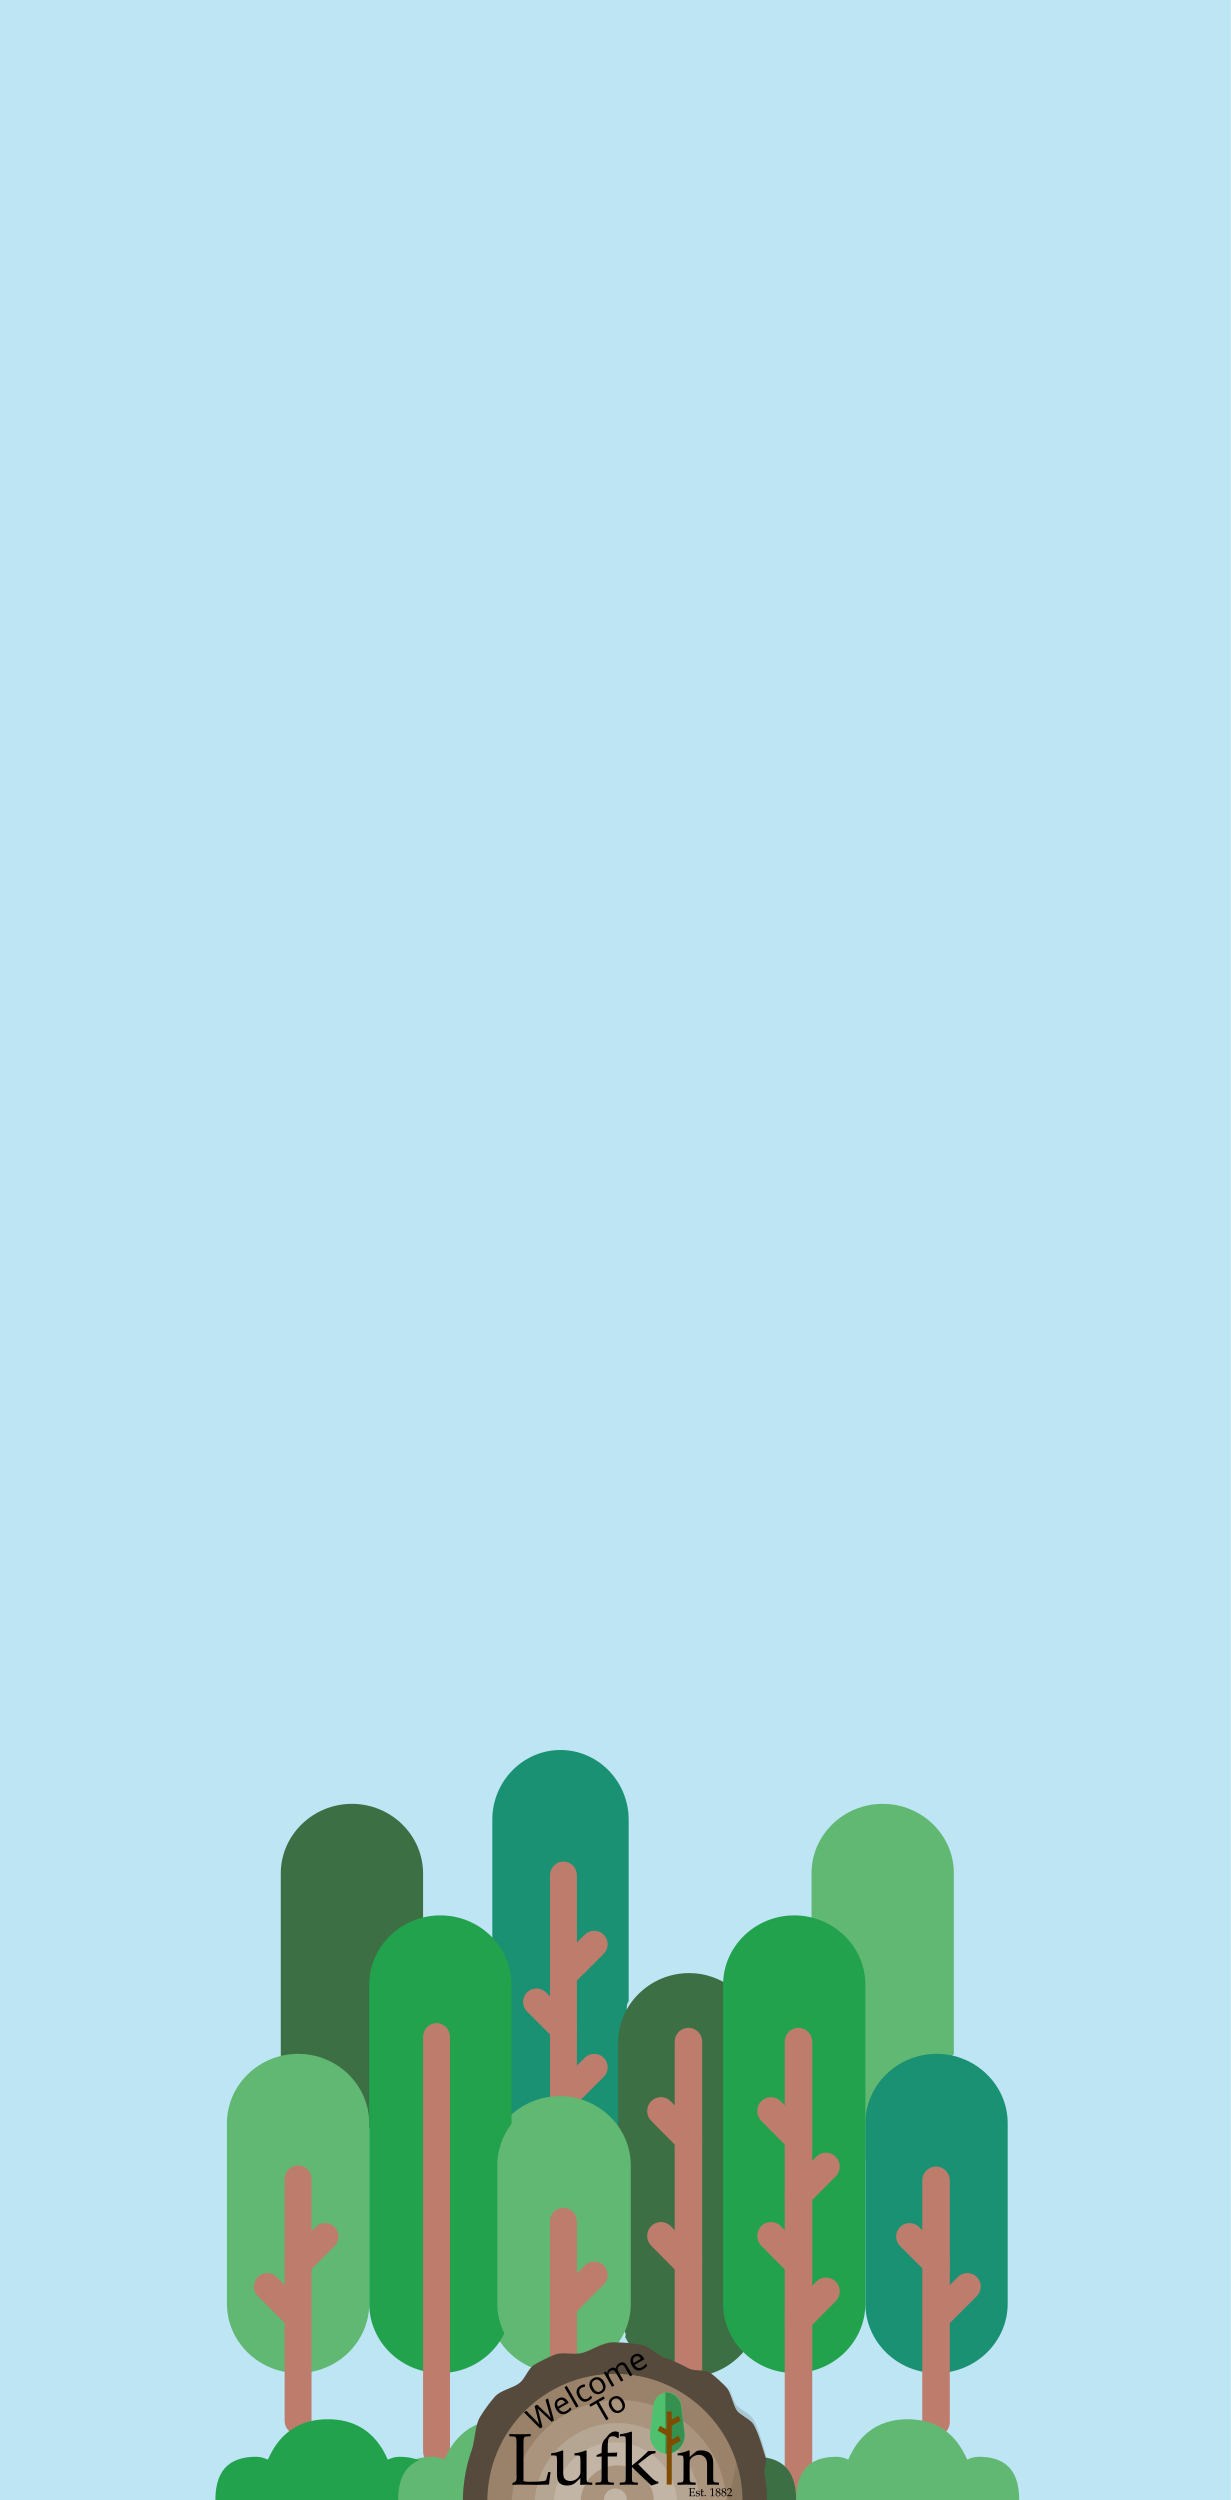
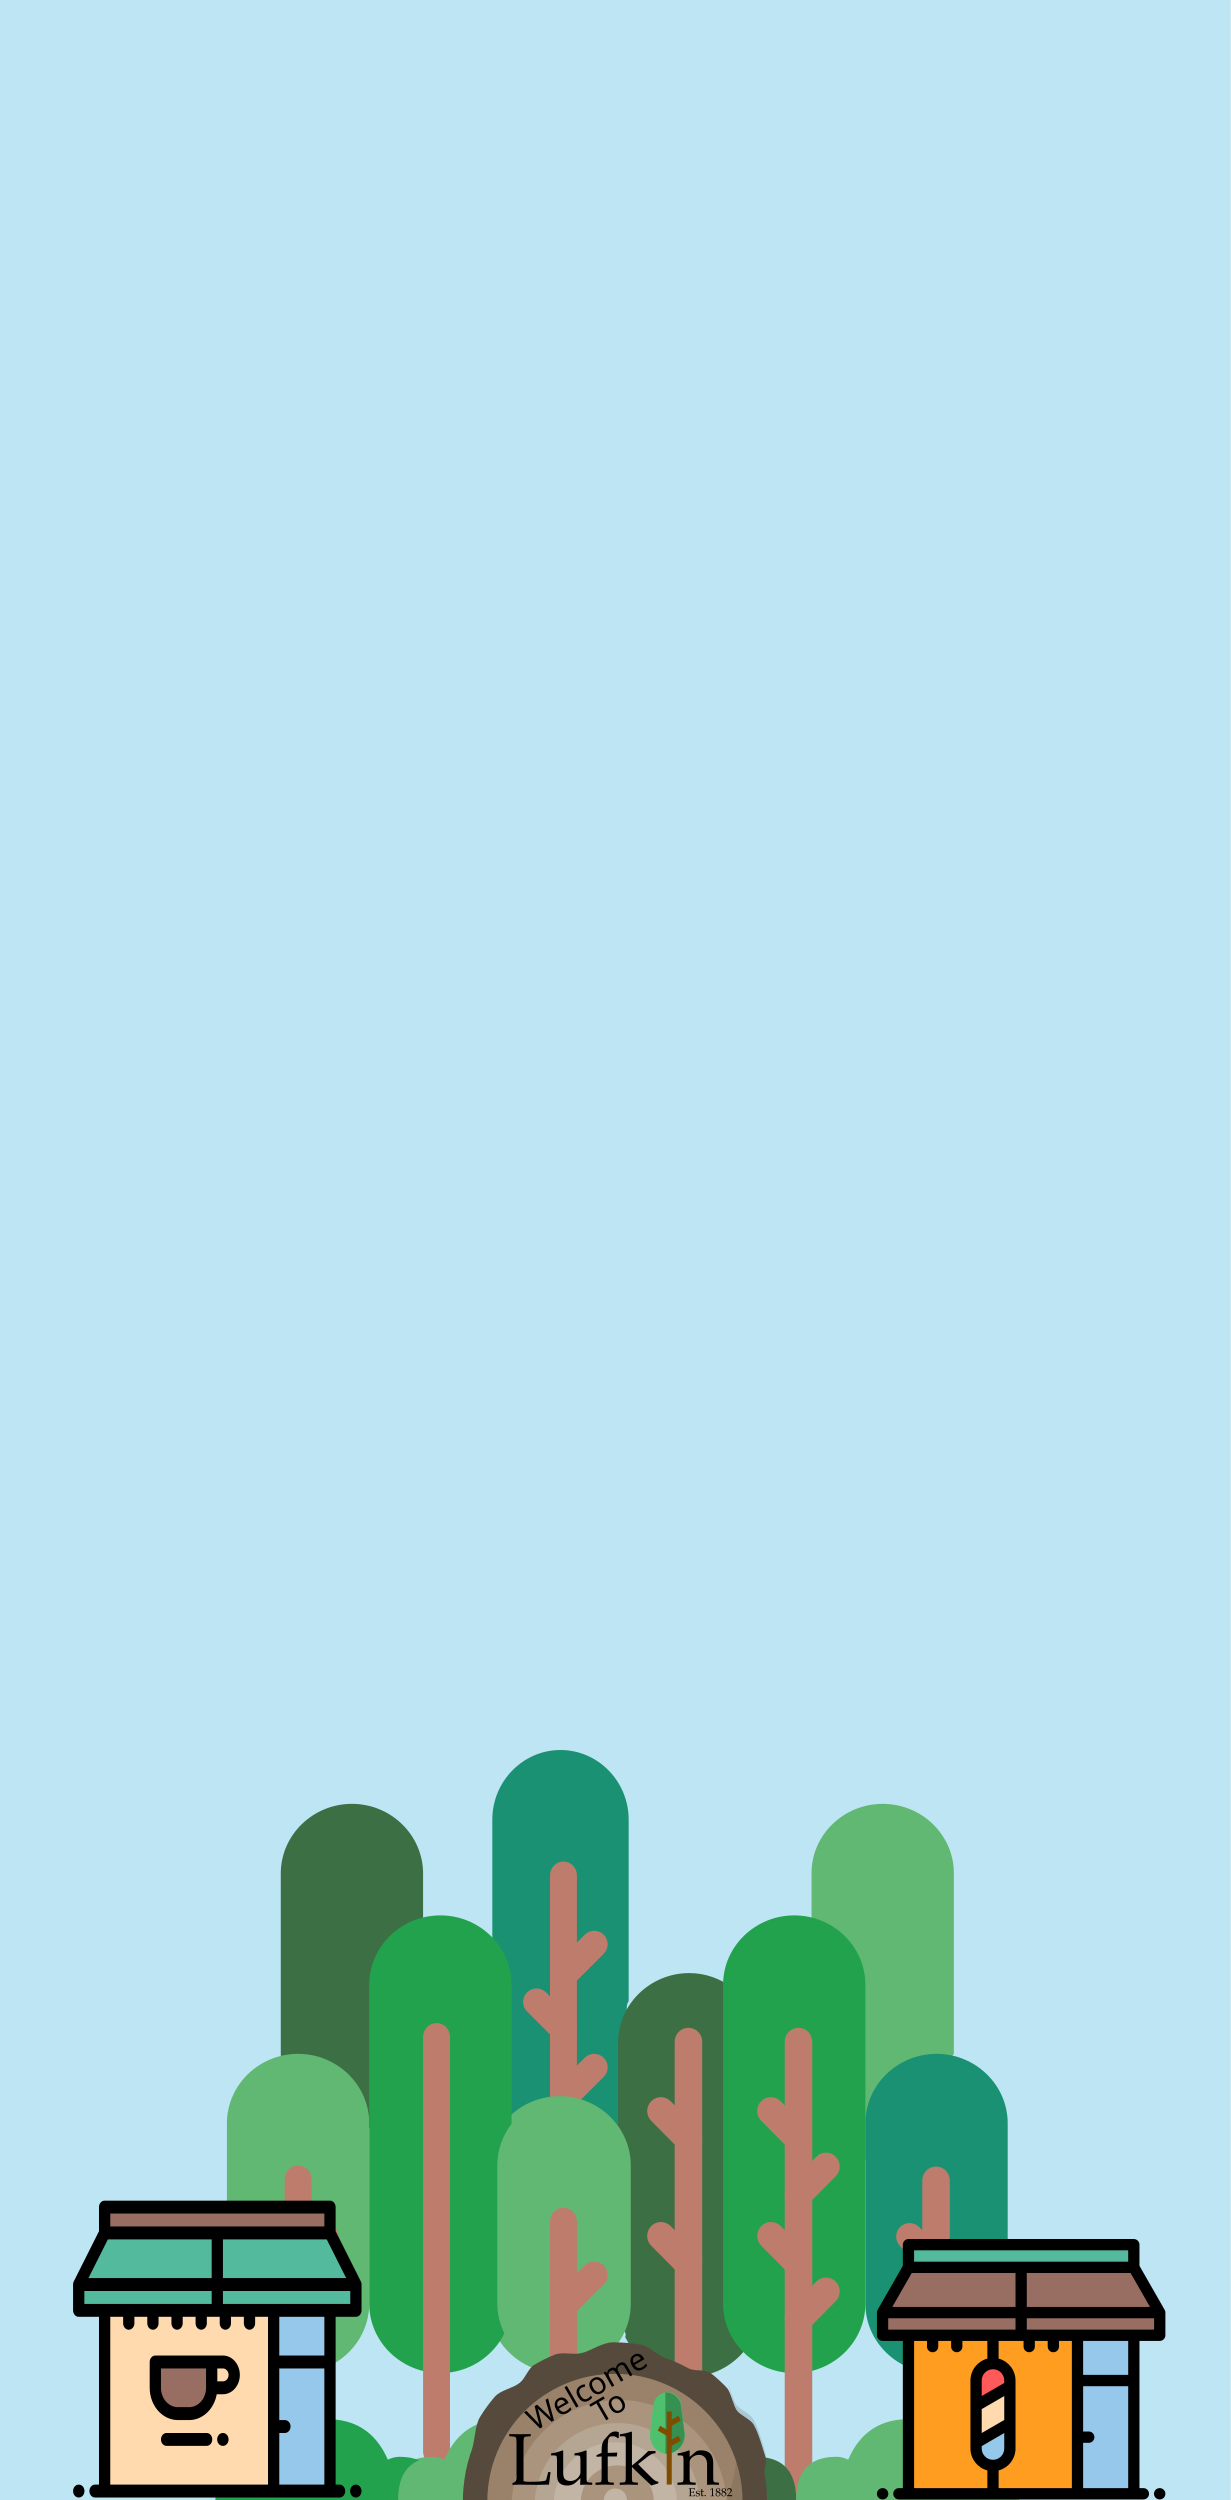
<svg xmlns="http://www.w3.org/2000/svg" width="320px" height="650px" viewBox="0 0 320 650" version="1.1">
  <g id="Welcome" stroke="none" stroke-width="1" fill="none" fill-rule="evenodd">
    <g id="Mobile-Portrait">
      <g id="bg-lufkin-landscape-mobile">
        <rect id="Rectangle" fill="#BEE5F4" x="0" y="0" width="320" height="650" />
        <g id="landscape" transform="translate(56, 455)">
          <g id="forest">
            <path d="M111,79.655 C111,75.629 105.256,68.318 107.454,65.303 L107.454,18.103 C107.454,8.147 99.477,0 89.728,0 C79.978,0 72,8.147 72,18.103 L72,50.819 C74.198,53.836 72,64.636 72,68.66 L72,105 C75.237,100.557 87.466,97.617 93.272,97.617 C99.083,97.617 104.218,100.551 107.454,105 L111,79.655 Z" id="Path" fill="#1A9172" />
            <path d="M90.501,94 C88.568,94 87,92.383 87,90.39 L87,32.611 C87,30.617 88.568,29 90.501,29 C92.432,29 94,30.617 94,32.611 L94,90.39 C94,92.383 92.432,94 90.501,94 Z" id="Path" fill="#BE7C6D" />
            <path d="M91.501,93 C90.605,93 89.71,92.658 89.027,91.975 C87.658,90.607 87.658,88.394 89.027,87.027 L96.026,80.027 C97.393,78.658 99.604,78.658 100.973,80.027 C102.342,81.396 102.342,83.607 100.973,84.976 L93.974,91.975 C93.293,92.658 92.396,93 91.501,93 Z" id="Path" fill="#BE7C6D" />
            <path d="M91.501,61 C90.605,61 89.71,60.656 89.027,59.975 C87.658,58.606 87.658,56.394 89.027,55.025 L96.026,48.026 C97.393,46.658 99.604,46.658 100.973,48.026 C102.342,49.395 102.342,51.606 100.973,52.975 L93.974,59.975 C93.293,60.656 92.396,61 91.501,61 Z" id="Path" fill="#BE7C6D" />
            <path d="M90.5,76 C89.604,76 88.709,75.658 88.026,74.975 L81.027,67.975 C79.658,66.607 79.658,64.394 81.027,63.027 C82.396,61.658 84.607,61.658 85.976,63.027 L92.973,70.027 C94.342,71.394 94.342,73.606 92.973,74.975 C92.292,75.658 91.395,76 90.5,76 Z" id="Path" fill="#BE7C6D" />
            <path d="M35.501,14 C25.325,14 17,22.147 17,32.105 L17,79.173 C17,79.297 17.038,79.412 17.038,79.538 C18.225,79.303 19.446,115.381 20.7,115.381 C30.75,115.381 38.96,98.351 39.163,108.139 C39.175,108.136 39.19,96.911 39.199,96.908 L54,119 L54,32.105 C54,22.147 45.675,14 35.501,14 Z" id="Path" fill="#3D6F44" />
            <path d="M173.499,14 C163.325,14 155,22.1 155,32.001 L155,43.168 L158.7,121.997 C158.712,122 158.726,121.997 158.738,122 C158.941,112.27 178.25,96.8 188.3,96.8 C189.554,96.8 190.775,78.93 191.962,79.164 C191.962,79.038 192,78.923 192,78.801 L192,32.001 C192,22.1 183.675,14 173.499,14 Z" id="Path" fill="#61B872" />
            <path d="M134.3,144.895 L134.3,61.728 C131.196,59.423 127.373,58 123.199,58 C113.026,58 104.7,66.145 104.7,76.103 L104.7,97.958 C106.994,100.973 101,104.663 101,108.69 L101,144.895 C101,147.67 107.701,150.272 106.55,152.626 C109.532,158.727 115.86,163 123.199,163 C129.26,163 134.622,160.071 138,155.628 C135.706,152.612 134.3,148.922 134.3,144.895 L134.3,144.895 Z" id="Path" fill="#3D6F44" />
            <path d="M21.5,162 C11.326,162 3,153.88 3,143.955 L3,97.043 C3,87.12 11.326,79 21.5,79 C31.676,79 40,87.12 40,97.043 L40,143.955 C40,153.88 31.676,162 21.5,162 Z" id="Path" fill="#61B872" />
            <path d="M21.5,137 C20.605,137 19.708,136.656 19.026,135.975 C17.658,134.606 17.658,132.394 19.026,131.025 L26.025,124.026 C27.394,122.658 29.605,122.658 30.974,124.026 C32.342,125.395 32.342,127.606 30.974,128.975 L23.975,135.975 C23.292,136.656 22.397,137 21.5,137 Z" id="Path" fill="#BE7C6D" />
            <path d="M20.499,150 C19.604,150 18.707,149.658 18.024,148.975 L11.027,141.975 C9.658,140.607 9.658,138.396 11.027,137.027 C12.394,135.658 14.607,135.658 15.974,137.027 L22.973,144.027 C24.342,145.394 24.342,147.606 22.973,148.975 C22.29,149.658 21.395,150 20.499,150 Z" id="Path" fill="#BE7C6D" />
            <path d="M57.501,137 C56.605,137 55.71,136.656 55.027,135.975 C53.658,134.606 53.658,132.394 55.027,131.025 L62.026,124.026 C63.393,122.658 65.606,122.658 66.973,124.026 C68.342,125.395 68.342,127.606 66.973,128.975 L59.976,135.975 C59.293,136.656 58.396,137 57.501,137 Z" id="Path" fill="#BE7C6D" />
            <path d="M58.5,150 C57.603,150 56.708,149.658 56.025,148.975 L49.026,141.975 C47.658,140.607 47.658,138.396 49.026,137.027 C50.395,135.658 52.606,135.658 53.975,137.027 L60.974,144.027 C62.342,145.394 62.342,147.606 60.974,148.975 C60.292,149.658 59.395,150 58.5,150 Z" id="Path" fill="#BE7C6D" />
            <path d="M57.501,105 C56.605,105 55.71,104.658 55.027,103.975 C53.658,102.606 53.658,100.394 55.027,99.025 L62.026,92.027 C63.393,90.658 65.606,90.658 66.973,92.027 C68.342,93.394 68.342,95.607 66.973,96.975 L59.976,103.975 C59.293,104.658 58.396,105 57.501,105 Z" id="Path" fill="#BE7C6D" />
            <path d="M58.5,119 C57.603,119 56.708,118.658 56.025,117.975 L49.026,110.976 C47.658,109.607 47.658,107.395 49.026,106.026 C50.395,104.658 52.606,104.658 53.975,106.026 L60.974,113.026 C62.342,114.394 62.342,116.607 60.974,117.975 C60.292,118.658 59.395,119 58.5,119 Z" id="Path" fill="#BE7C6D" />
            <path d="M89.501,162 C79.325,162 71,153.899 71,143.999 L71,108 C71,98.099 79.325,90 89.501,90 C99.675,90 108,98.099 108,108 L108,143.999 C108,153.899 99.675,162 89.501,162 Z" id="Path" fill="#61B872" />
            <path d="M91.501,147 C90.605,147 89.71,146.658 89.027,145.975 C87.658,144.607 87.658,142.394 89.027,141.027 L96.026,134.027 C97.393,132.658 99.604,132.658 100.973,134.027 C102.342,135.396 102.342,137.607 100.973,138.975 L93.974,145.975 C93.293,146.658 92.396,147 91.501,147 Z" id="Path" fill="#BE7C6D" />
            <path d="M21.5,178 C19.569,178 18,176.385 18,174.397 L18,111.603 C18,109.613 19.569,108 21.5,108 C23.433,108 25,109.613 25,111.603 L25,174.397 C25,176.385 23.433,178 21.5,178 L21.5,178 Z" id="Path" fill="#BE7C6D" />
            <path d="M187.5,162 C197.674,162 206,153.88 206,143.955 L206,97.043 C206,87.12 197.674,79 187.5,79 C177.324,79 169,87.12 169,97.043 L169,143.955 C169,153.88 177.324,162 187.5,162 L187.5,162 Z" id="Path" fill="#1A9172" />
            <path d="M187.5,137 C186.603,137 185.708,136.656 185.025,135.975 L178.026,128.975 C176.658,127.606 176.658,125.395 178.026,124.026 C179.395,122.658 181.606,122.658 182.975,124.026 L189.974,131.025 C191.342,132.394 191.342,134.606 189.974,135.975 C189.292,136.656 188.395,137 187.5,137 Z" id="Path" fill="#BE7C6D" />
            <path d="M188.501,150 C187.605,150 186.71,149.658 186.027,148.975 C184.658,147.606 184.658,145.394 186.027,144.027 L193.026,137.027 C194.393,135.658 196.606,135.658 197.973,137.027 C199.342,138.396 199.342,140.607 197.973,141.975 L190.976,148.975 C190.293,149.658 189.396,150 188.501,150 Z" id="Path" fill="#BE7C6D" />
            <path d="M150.499,162 C160.675,162 169,153.886 169,143.969 L169,61.031 C169,51.114 160.675,43 150.499,43 C140.325,43 132,51.114 132,61.031 L132,143.969 C132,153.886 140.325,162 150.499,162 L150.499,162 Z" id="Path" fill="#23A24D" />
            <g id="Group" transform="translate(112, 72)" fill="#BE7C6D">
              <path d="M39.604,122.874 C37.631,122.874 36.028,121.257 36.028,119.266 L36.028,3.833 C36.028,1.842 37.631,0.225 39.604,0.225 C41.579,0.225 43.181,1.842 43.181,3.833 L43.181,119.266 C43.181,121.257 41.579,122.874 39.604,122.874 Z" id="Path" />
              <path d="M39.604,65.157 C38.69,65.157 37.773,64.803 37.076,64.1 L29.924,56.885 C28.525,55.474 28.525,53.195 29.924,51.784 C31.321,50.374 33.583,50.374 34.98,51.784 L42.133,58.999 C43.532,60.41 43.532,62.689 42.133,64.1 C41.435,64.803 40.521,65.157 39.604,65.157 Z" id="Path" />
              <path d="M39.604,79.585 C38.69,79.585 37.773,79.233 37.076,78.529 C35.678,77.118 35.678,74.838 37.076,73.429 L44.229,66.214 C45.628,64.803 47.887,64.803 49.286,66.214 C50.684,67.625 50.684,69.904 49.286,71.314 L42.133,78.529 C41.435,79.233 40.521,79.585 39.604,79.585 Z" id="Path" />
              <path d="M39.604,32.691 C38.69,32.691 37.773,32.338 37.076,31.634 L29.924,24.419 C28.525,23.01 28.525,20.729 29.924,19.319 C31.321,17.908 33.583,17.908 34.98,19.319 L42.133,26.533 C43.532,27.944 43.532,30.223 42.133,31.634 C41.435,32.338 40.521,32.691 39.604,32.691 Z" id="Path" />
              <path d="M39.604,47.119 C38.69,47.119 37.773,46.767 37.076,46.063 C35.678,44.653 35.678,42.372 37.076,40.963 L44.229,33.748 C45.628,32.338 47.887,32.338 49.286,33.748 C50.684,35.159 50.684,37.438 49.286,38.849 L42.133,46.063 C41.435,46.767 40.521,47.119 39.604,47.119 Z" id="Path" />
              <path d="M10.994,104.836 C9.02,104.836 7.417,103.221 7.417,101.229 L7.417,3.833 C7.417,1.842 9.02,0.225 10.994,0.225 C12.969,0.225 14.57,1.842 14.57,3.833 L14.57,101.229 C14.57,103.221 12.969,104.836 10.994,104.836 Z" id="Path" />
              <path d="M10.994,65.157 C10.079,65.157 9.163,64.803 8.467,64.1 L1.314,56.885 C-0.085,55.474 -0.085,53.195 1.314,51.784 C2.711,50.374 4.972,50.374 6.37,51.784 L13.523,58.999 C14.922,60.41 14.922,62.689 13.523,64.1 C12.825,64.803 11.91,65.157 10.994,65.157 Z" id="Path" />
              <path d="M10.994,32.691 C10.079,32.691 9.163,32.338 8.467,31.634 L1.314,24.419 C-0.085,23.01 -0.085,20.729 1.314,19.319 C2.711,17.908 4.972,17.908 6.37,19.319 L13.523,26.533 C14.922,27.944 14.922,30.223 13.523,31.634 C12.825,32.338 11.91,32.691 10.994,32.691 Z" id="Path" />
              <path d="M75.368,106.385 C73.393,106.385 71.792,104.768 71.792,102.777 L71.792,39.906 C71.792,37.914 73.393,36.299 75.368,36.299 C77.342,36.299 78.945,37.914 78.945,39.906 L78.945,102.777 C78.945,104.768 77.342,106.385 75.368,106.385 L75.368,106.385 Z" id="Path" />
            </g>
            <path d="M73.3,143.969 L73.3,107.909 C73.3,103.899 74.706,100.225 77,97.221 L77,61.031 C77,51.114 68.675,43 58.501,43 C48.325,43 40,51.114 40,61.031 L40,143.969 C40,153.886 48.325,162 58.501,162 C65.841,162 72.169,157.744 75.15,151.668 C73.999,149.324 73.3,146.732 73.3,143.969 L73.3,143.969 Z" id="Path" fill="#23A24D" />
            <path d="M57.5,186 C55.567,186 54,184.379 54,182.384 L54,74.616 C54,72.621 55.567,71 57.5,71 C59.431,71 61,72.621 61,74.616 L61,182.384 C61,184.379 59.431,186 57.5,186 Z" id="Path" fill="#BE7C6D" />
            <path d="M90.501,186 C88.568,186 87,184.375 87,182.37 L87,122.63 C87,120.627 88.568,119 90.501,119 C92.432,119 94,120.627 94,122.63 L94,182.37 C94,184.378 92.432,186 90.501,186 L90.501,186 Z" id="Path" fill="#BE7C6D" />
            <path d="M161.545,183.764 C162.593,183.764 163.586,184.069 164.54,184.5 C167.832,176.839 173.523,174 180,174 C186.477,174 192.165,176.839 195.46,184.5 C196.414,184.069 197.407,183.764 198.455,183.764 C204.276,183.764 209,186.162 209,195 L151,195 C151,186.162 155.721,183.764 161.545,183.764 L161.545,183.764 Z" id="Path" fill="#61B872" />
            <path d="M56.545,183.764 C57.593,183.764 58.586,184.069 59.54,184.5 C62.832,176.839 68.523,174 75,174 C81.477,174 87.165,176.839 90.46,184.5 C91.414,184.069 92.407,183.764 93.455,183.764 C99.276,183.764 104,186.162 104,195 L46,195 C46,186.162 50.721,183.764 56.545,183.764 L56.545,183.764 Z" id="Path" fill="#61B872" />
            <path d="M53,184.675 C51.468,184.052 49.728,183.764 47.85,183.764 C46.794,183.764 45.793,184.069 44.83,184.5 C41.508,176.839 35.773,174 29.242,174 C22.71,174 16.975,176.839 13.653,184.5 C12.69,184.069 11.689,183.764 10.633,183.764 C4.758,183.764 0,186.162 0,195 L47.517,195 C47.517,188.99 49.742,186.001 53,184.675 L53,184.675 Z" id="Path" fill="#23A24D" />
            <path d="M140.367,183.764 C139.311,183.764 138.31,184.069 137.349,184.5 C134.03,176.839 128.291,174 121.758,174 C115.227,174 109.492,176.839 106.17,184.5 C105.209,184.069 104.206,183.764 103.15,183.764 C101.272,183.764 99.532,184.052 98,184.675 C101.258,186.001 103.483,188.99 103.483,195 L151,195 C151,186.162 146.242,183.764 140.367,183.764 L140.367,183.764 Z" id="Path" fill="#3D6F44" />
          </g>
          <g id="Lufkin-sign-small" transform="translate(63, 154)">
            <g id="Lufkin-Sign">
              <g id="trunk">
                <g>
                  <circle id="Oval" fill="#998269" cx="41" cy="41" r="36" />
                  <circle id="Oval" fill="#AA947D" cx="42" cy="43" r="28" />
                  <path d="M40.51,0 C37.48,0 34.901,2.186 32.067,2.83 C30.002,3.3 27.174,2.429 25.246,3.207 C23.401,3.952 21.625,4.832 19.931,5.835 C18.32,6.788 17.608,9.354 16.155,10.519 C14.241,12.053 11.193,12.349 9.595,14.208 C8.202,15.827 6.939,17.561 5.821,19.393 C4.427,21.676 4.539,25.524 3.627,28.082 C3.006,29.825 2.504,31.624 2.131,33.47 C1.852,34.849 1.646,36.254 1.515,37.681 C1.405,38.88 1.349,40.094 1.349,41.321 C1.349,43.771 -0.359,46.842 0.069,49.169 C0.338,50.635 0.689,52.073 1.116,53.478 C1.545,54.889 2.051,56.267 2.63,57.607 C3.322,59.211 6.05,60.086 6.94,61.571 C7.564,62.612 8.235,63.622 8.95,64.598 C9.761,65.705 10.629,66.769 11.549,67.785 C12.631,68.981 13.618,71.75 14.838,72.806 C16.213,73.997 17.672,75.093 19.204,76.087 C20.595,76.99 22.216,76.168 23.722,76.893 C25.709,77.851 27.777,80.708 29.933,81.326 C31.833,81.871 33.365,81.721 35.371,81.978 C37.032,82.19 39.163,80.796 40.881,80.796 C43.518,80.796 46.406,82.375 48.898,81.883 C51.067,81.455 53.286,80.422 55.312,79.655 C56.912,79.05 58.037,76.936 59.529,76.137 C61.381,75.146 63.145,74.012 64.805,72.75 C66.177,71.707 68.872,71.658 70.094,70.449 C71.647,68.913 73.073,67.25 74.355,65.475 C75.273,64.205 74.723,61.798 75.487,60.42 C76.45,58.685 77.285,56.869 77.981,54.985 C78.621,53.253 80.929,52.249 81.323,50.413 C81.62,49.026 81.845,47.613 81.992,46.177 C82.129,44.839 80.414,42.696 80.414,41.321 C80.414,38.962 80.207,36.652 79.809,34.407 C79.488,32.592 80.575,31.519 80.015,29.799 C79.162,27.182 78.278,23.716 76.925,21.371 C76.145,20.017 73.519,18.985 72.588,17.739 C71.654,16.489 71.028,12.933 69.955,11.804 C68.732,10.515 67.423,9.309 66.037,8.195 C64.227,6.74 61.906,7.804 59.855,6.681 C57.915,5.619 55.876,4.715 53.755,3.986 C52.001,3.382 49.819,1.054 47.962,0.7 C45.549,0.241 43.058,0 40.51,0 Z M40.882,74.446 C22.56,74.446 7.708,59.615 7.708,41.32 C7.708,23.026 22.56,8.195 40.882,8.195 C59.203,8.195 74.055,23.025 74.055,41.32 C74.055,59.615 59.203,74.446 40.882,74.446 Z" id="Shape" fill="#564A3D" fill-rule="nonzero" />
                  <circle id="Oval" fill="#B5A593" cx="41.5" cy="42.5" r="21.5" />
                  <circle id="Oval" fill="#C2B5A5" cx="41" cy="42" r="16" />
                  <circle id="Oval" fill="#AA947D" cx="41.5" cy="41.5" r="9.5" />
                  <circle id="Oval" fill="#C2B5A5" cx="41" cy="41" r="3" />
                  <path d="M80.383,40.357 C80.383,37.943 80.172,35.578 79.767,33.28 C79.439,31.422 80.547,30.323 79.976,28.562 C79.107,25.883 78.206,22.335 76.827,19.935 C76.031,18.549 73.354,17.493 72.405,16.217 C71.627,15.172 71.059,12.555 70.282,11 C71.844,15.619 72.691,20.569 72.691,25.717 C72.691,51.015 52.238,71.523 27.008,71.523 C21.375,71.523 15.982,70.498 11,68.629 C11.804,69.991 12.601,71.78 13.531,72.589 C14.934,73.807 16.421,74.93 17.982,75.947 C19.401,76.872 21.053,76.03 22.588,76.772 C24.614,77.753 26.723,80.677 28.92,81.31 C30.858,81.868 32.419,81.715 34.464,81.977 C36.157,82.195 38.33,80.767 40.082,80.767 C42.769,80.767 45.713,82.384 48.254,81.88 C50.466,81.442 52.728,80.385 54.793,79.6 C56.424,78.98 57.571,76.816 59.092,75.998 C60.98,74.984 62.778,73.823 64.471,72.531 C65.869,71.463 68.616,71.413 69.863,70.175 C71.446,68.603 72.899,66.9 74.206,65.084 C75.142,63.784 74.581,61.319 75.36,59.909 C76.342,58.132 77.193,56.274 77.903,54.346 C78.555,52.573 80.908,51.545 81.31,49.665 C81.613,48.245 81.842,46.799 81.992,45.329 C82.132,43.959 80.383,41.765 80.383,40.357 Z" id="Path" fill="#564A3D" opacity="0.19" />
                </g>
              </g>
              <g id="text" transform="translate(13, 6)">
                <text id="Lufk-n" font-family="Palatino-Roman, Palatino" font-size="19" font-weight="normal" fill="#000000">
                  <tspan x="0" y="31">Lufk n</tspan>
                </text>
                <g id="twot-trees" transform="translate(37, 7)">
                  <path d="M4.5,16 L4.5,16 C1.799,16 -0.294,13.451 0.034,10.56 L0.833,3.5 C1.06,1.502 2.633,0 4.5,0 L4.5,0 C6.367,0 7.94,1.502 8.167,3.5 L8.966,10.56 C9.294,13.451 7.201,16 4.5,16 Z" id="Path" fill="#4FC16E" />
                  <path d="M4,16 L4,16 C4,12.751 4,2.544 4,0 L4,0 C6.074,0 7.823,1.502 8.074,3.5 L8.962,10.56 C9.326,13.451 7.001,16 4,16 Z" id="Path" fill="#369151" />
                  <polygon id="Path" fill="#804D00" points="7.39 11.314 5.656 12.303 5.656 8.688 8 7.35 7.39 6.09 5.656 7.08 5.656 5 4.344 5 4.344 9.691 2.61 8.702 2 9.962 4.344 11.299 4.344 24 5.656 24 5.656 13.911 8 12.573" />
                </g>
                <text id="Welcome" transform="translate(16.39231, 9.464102) rotate(-30) translate(-16.39231, -9.464102) " font-family="SignPainter-HouseScript, SignPainter" font-size="8" font-style="condensed" font-weight="normal" fill="#000000">
                  <tspan x="4.392" y="11.464">Welcome</tspan>
                </text>
                <text id="To" transform="translate(26.2141, 11.03109) rotate(-30) translate(-26.2141, -11.03109) " font-family="SignPainter-HouseScript, SignPainter" font-size="8" font-style="condensed" font-weight="normal" fill="#000000">
                  <tspan x="22.214" y="13.531">To</tspan>
                </text>
                <text id="Est.-1882" font-family="Palatino-Roman, Palatino" font-size="3" font-weight="normal" fill="#000000">
                  <tspan x="47" y="34">Est. 1882</tspan>
                </text>
              </g>
            </g>
          </g>
        </g>
+         <g id="coffee-shop" transform="translate(19, 572)">
+           <g id="Group" transform="translate(2, 2)">
+             <polygon id="Path" fill="#986E62" points="7.2 6.922 64.8 6.922 65.268 6.922 65.268 0.168 6.731 0.168 6.731 6.922" />
+             <g transform="translate(0, 6.753781)" fill="#54BA9D" id="Path">
+               <polygon points="72 13.676 65.268 0.168 6.731 0.168 0 13.676" />
+               <polygon points="72 13.676 0 13.676 0 20.43 6.731 20.43 50.634 20.43 65.268 20.43 72 20.43" />
+             </g>
+             <path d="M50.634,27.184 L6.731,27.184 L6.731,74.46 L39.396,74.46 L50.634,74.46 L50.634,40.691 L50.634,27.184 L50.634,27.184 Z M34.536,40.691 L37.463,40.691 C39.073,40.691 40.39,42.211 40.39,44.068 C40.39,45.926 39.073,47.445 37.463,47.445 L34.536,47.445 C34.536,51.16 31.902,54.199 28.683,54.199 L25.756,54.199 C22.536,54.199 19.902,51.16 19.902,47.445 L19.902,40.691 L34.536,40.691 Z" id="Shape" fill="#FFDAAE" fill-rule="nonzero" />
+             <g transform="translate(50.63415, 27.01512)" fill="#96C8EB">
+               <rect id="Rectangle" x="0" y="0.169" width="14.634" height="13.508" />
+               <polygon id="Path" points="14.634 13.676 0 13.676 0 47.445 14.166 47.445 14.634 47.445" />
+             </g>
+             <path d="M40.39,44.068 C40.39,42.211 39.073,40.691 37.463,40.691 L34.536,40.691 L34.536,47.445 L37.463,47.445 C39.073,47.445 40.39,45.926 40.39,44.068 Z" id="Path" fill="#FFDAAE" />
+             <path d="M34.536,47.445 L34.536,40.691 L19.902,40.691 L19.902,47.445 C19.902,51.16 22.536,54.199 25.756,54.199 L28.683,54.199 C31.902,54.199 34.536,51.16 34.536,47.445 Z" id="Path" fill="#986E62" />
+           </g>
+           <g id="Group" fill="#000001">
+             <path d="M74.999,21.964 C74.999,21.928 74.996,21.891 74.994,21.855 C74.993,21.835 74.992,21.816 74.99,21.797 C74.987,21.763 74.982,21.73 74.977,21.697 C74.974,21.674 74.971,21.652 74.967,21.63 C74.962,21.603 74.955,21.576 74.949,21.549 C74.943,21.522 74.937,21.494 74.929,21.467 C74.923,21.446 74.916,21.426 74.909,21.405 C74.899,21.373 74.889,21.341 74.877,21.309 C74.87,21.292 74.862,21.275 74.855,21.258 C74.841,21.225 74.827,21.191 74.811,21.159 C74.809,21.154 74.807,21.149 74.804,21.144 L68.261,8.108 L68.261,1.845 C68.261,0.919 67.605,0.167 66.796,0.167 L8.203,0.167 C7.394,0.167 6.738,0.919 6.738,1.845 L6.738,8.109 L0.195,21.145 C0.192,21.149 0.191,21.154 0.188,21.159 C0.173,21.191 0.158,21.225 0.144,21.258 C0.137,21.275 0.129,21.292 0.123,21.309 C0.111,21.341 0.1,21.373 0.09,21.406 C0.083,21.426 0.076,21.446 0.071,21.467 C0.063,21.494 0.057,21.522 0.051,21.55 C0.044,21.576 0.037,21.603 0.033,21.63 C0.029,21.652 0.026,21.675 0.023,21.697 C0.017,21.73 0.012,21.763 0.009,21.797 C0.007,21.816 0.007,21.835 0.005,21.855 C0.003,21.892 0.001,21.928 0.001,21.965 C0.001,21.97 1.90819582e-16,21.975 1.90819582e-16,21.981 L1.90819582e-16,28.693 C1.90819582e-16,29.62 0.656,30.371 1.465,30.371 L6.738,30.371 L6.738,73.999 L5.708,73.999 C4.899,73.999 4.243,74.75 4.243,75.677 C4.243,76.604 4.899,77.355 5.708,77.355 L8.197,77.355 C8.199,77.355 8.201,77.355 8.203,77.355 L66.328,77.355 L66.797,77.355 L69.292,77.355 C70.101,77.355 70.756,76.604 70.756,75.677 C70.756,74.751 70.101,73.999 69.292,73.999 L68.262,73.999 L68.262,30.371 L73.535,30.371 C74.344,30.371 75,29.62 75,28.693 L75,21.981 C75,21.976 74.999,21.97 74.999,21.964 Z M9.05,10.235 L36.035,10.235 L36.035,20.303 L3.997,20.303 L9.05,10.235 Z M38.965,10.235 L65.949,10.235 L71.003,20.303 L38.965,20.303 L38.965,10.235 Z M9.668,3.523 L65.332,3.523 L65.332,6.879 L9.668,6.879 L9.668,3.523 L9.668,3.523 Z M2.93,23.659 L36.035,23.659 L36.035,27.015 L2.93,27.015 L2.93,23.659 Z M13.016,30.371 L13.016,32.049 C13.016,32.976 13.672,33.727 14.481,33.727 C15.289,33.727 15.946,32.976 15.946,32.049 L15.946,30.371 L19.294,30.371 L19.294,32.049 C19.294,32.976 19.95,33.727 20.758,33.727 C21.567,33.727 22.223,32.976 22.223,32.049 L22.223,30.371 L25.571,30.371 L25.571,32.049 C25.571,32.976 26.227,33.727 27.036,33.727 C27.845,33.727 28.501,32.976 28.501,32.049 L28.501,30.371 L31.85,30.371 L31.85,32.049 C31.85,32.976 32.505,33.727 33.315,33.727 C34.123,33.727 34.779,32.976 34.779,32.049 L34.779,30.371 L37.494,30.371 C37.496,30.371 37.498,30.371 37.5,30.371 C37.502,30.371 37.504,30.371 37.506,30.371 L38.127,30.371 L38.127,32.049 C38.127,32.976 38.783,33.727 39.592,33.727 C40.401,33.727 41.057,32.976 41.057,32.049 L41.057,30.371 L44.405,30.371 L44.405,32.049 C44.405,32.976 45.061,33.727 45.87,33.727 C46.679,33.727 47.335,32.976 47.335,32.049 L47.335,30.371 L50.684,30.371 L50.684,73.999 L9.668,73.999 L9.668,30.371 L13.016,30.371 Z M53.613,73.999 L53.613,60.575 L55.078,60.575 C55.887,60.575 56.543,59.824 56.543,58.897 C56.543,57.971 55.887,57.219 55.078,57.219 L53.613,57.219 L53.613,43.795 L65.332,43.795 L65.332,73.999 L53.613,73.999 Z M65.332,40.439 L53.613,40.439 L53.613,30.371 L65.332,30.371 L65.332,40.439 Z M72.07,27.015 L38.965,27.015 L38.965,23.659 L72.07,23.659 L72.07,27.015 Z" id="Shape" fill-rule="nonzero" />
+             <path d="M1.499,73.999 L1.465,73.999 C0.656,73.999 0,74.75 0,75.677 C0,76.604 0.656,77.355 1.465,77.355 L1.499,77.355 C2.308,77.355 2.964,76.604 2.964,75.677 C2.964,74.75 2.308,73.999 1.499,73.999 Z" id="Path" />
+             <path d="M27.246,57.219 L30.176,57.219 C33.713,57.219 36.672,54.332 37.352,50.507 L38.965,50.507 C41.388,50.507 43.359,48.249 43.359,45.473 C43.359,42.698 41.388,40.439 38.965,40.439 L36.035,40.439 L21.386,40.439 C20.578,40.439 19.922,41.191 19.922,42.117 L19.922,48.829 C19.922,53.455 23.207,57.219 27.246,57.219 Z M40.429,45.473 C40.429,46.399 39.773,47.151 38.965,47.151 L37.5,47.151 L37.5,43.795 L38.965,43.795 C39.773,43.795 40.429,44.548 40.429,45.473 Z M22.851,43.795 L34.57,43.795 L34.57,48.829 C34.57,51.605 32.599,53.863 30.176,53.863 L27.246,53.863 C24.823,53.863 22.851,51.605 22.851,48.829 L22.851,43.795 Z" id="Shape" fill-rule="nonzero" />
+             <path d="M73.535,73.999 L73.5,73.999 C72.691,73.999 72.035,74.751 72.035,75.677 C72.035,76.604 72.691,77.355 73.5,77.355 L73.535,77.355 C74.344,77.355 75,76.604 75,75.677 C75,74.751 74.344,73.999 73.535,73.999 Z" id="Path" />
+             <path d="M38.965,60.575 L38.93,60.575 C38.121,60.575 37.465,61.327 37.465,62.253 C37.465,63.18 38.121,63.931 38.93,63.931 L38.965,63.931 C39.774,63.931 40.43,63.18 40.43,62.253 C40.43,61.327 39.774,60.575 38.965,60.575 Z" id="Path" />
+             <path d="M34.722,60.575 L24.316,60.575 C23.507,60.575 22.851,61.326 22.851,62.253 C22.851,63.179 23.507,63.931 24.316,63.931 L34.722,63.931 C35.531,63.931 36.186,63.179 36.186,62.253 C36.186,61.326 35.531,60.575 34.722,60.575 Z" id="Path" />
+           </g>
+         </g>
+         <g id="barbershop" transform="translate(228, 582)">
+           <g id="Group" transform="translate(2, 2)">
+             <polygon id="Path" fill="#54BA9D" points="6.731 5.98 36 5.98 65.268 5.98 65.268 0.146 6.731 0.146" />
+             <g transform="translate(0, 5.834278)" fill="#986E62" id="Path">
+               <polygon points="36 11.814 36 0.146 6.731 0.146 0 11.814" />
+               <polygon points="36 0.146 36 11.814 72 11.814 65.268 0.146" />
+               <polygon points="36 11.814 0 11.814 0 17.648 6.731 17.648 13.003 17.648 19.275 17.648 28.683 17.648 36 17.648" />
+               <polygon points="36 11.814 36 17.648 38.09 17.648 44.362 17.648 50.634 17.648 65.268 17.648 72 17.648 72 11.814" />
+             </g>
+             <path d="M44.362,23.483 L36,23.483 L28.683,23.483 L28.683,30.776 C31.098,30.776 33.073,32.745 33.073,35.151 L33.073,36.61 L33.073,46.143 L33.073,52.654 C33.073,55.061 31.098,57.03 28.683,57.03 L28.683,64.323 L39.396,64.323 L50.634,64.323 L50.634,49.737 L50.634,35.151 L50.634,23.483 L44.362,23.483 Z" id="Shape" fill="#FF9D21" fill-rule="nonzero" />
+             <path d="M33.073,35.151 C33.073,32.745 31.098,30.776 28.683,30.776 C26.268,30.776 24.292,32.745 24.292,35.151 L24.292,41.663 L33.073,36.61 L33.073,35.151 Z" id="Path" fill="#FF5A5A" />
+             <polygon id="Path" fill="#FFDAAE" points="33.073 36.61 24.292 41.663 24.292 51.196 33.073 46.143" />
+             <path d="M33.073,46.143 L24.292,51.196 L24.292,52.654 C24.292,55.061 26.268,57.03 28.683,57.03 C31.098,57.03 33.073,55.061 33.073,52.654 L33.073,46.143 Z" id="Path" fill="#96C8EB" />
+             <path d="M24.292,51.196 L24.292,41.663 L24.292,35.151 C24.292,32.745 26.268,30.776 28.683,30.776 L28.683,23.483 L19.275,23.483 L13.003,23.483 L6.731,23.483 L6.731,64.323 L28.683,64.323 L28.683,57.03 C26.268,57.03 24.292,55.061 24.292,52.654 L24.292,51.196 Z" id="Shape" fill="#FF9D21" fill-rule="nonzero" />
+             <g transform="translate(50.63415, 23.33711)" fill="#96C8EB">
+               <rect id="Rectangle" x="0" y="0.146" width="14.634" height="11.669" />
+               <polygon id="Path" points="14.634 11.814 0 11.814 0 26.4 0 40.986 14.166 40.986 14.634 40.986" />
+             </g>
+           </g>
+           <g id="Group" fill="#000001">
+             <path d="M74.999,19.267 C74.999,19.235 74.996,19.203 74.994,19.171 C74.993,19.154 74.992,19.136 74.99,19.119 C74.987,19.091 74.982,19.063 74.978,19.035 C74.974,19.014 74.971,18.993 74.967,18.972 C74.962,18.951 74.956,18.93 74.951,18.909 C74.943,18.882 74.937,18.855 74.929,18.829 C74.924,18.814 74.918,18.799 74.912,18.784 C74.901,18.752 74.89,18.721 74.876,18.69 C74.871,18.678 74.865,18.667 74.859,18.655 C74.844,18.622 74.828,18.589 74.81,18.558 C74.808,18.555 74.807,18.551 74.805,18.548 L68.262,7.113 L68.262,1.618 C68.262,0.806 67.606,0.147 66.797,0.147 L8.203,0.147 C7.394,0.147 6.738,0.806 6.738,1.618 L6.738,7.113 L0.195,18.548 C0.193,18.551 0.192,18.555 0.19,18.558 C0.172,18.589 0.156,18.622 0.141,18.655 C0.135,18.667 0.129,18.678 0.124,18.69 C0.11,18.721 0.099,18.752 0.088,18.784 C0.082,18.799 0.076,18.814 0.071,18.829 C0.063,18.855 0.056,18.882 0.049,18.909 C0.044,18.93 0.038,18.951 0.033,18.973 C0.029,18.993 0.026,19.015 0.022,19.036 C0.017,19.063 0.013,19.091 0.009,19.119 C0.008,19.137 0.007,19.154 0.006,19.172 C0.003,19.204 0.001,19.235 0.001,19.267 C0.001,19.272 0,19.276 0,19.281 L0,25.169 C0,25.982 0.656,26.641 1.465,26.641 L6.738,26.641 L6.738,64.909 L5.708,64.909 C4.899,64.909 4.243,65.568 4.243,66.381 C4.243,67.194 4.899,67.853 5.708,67.853 L8.197,67.853 C8.199,67.853 8.201,67.853 8.203,67.853 L66.328,67.853 L66.797,67.853 L69.292,67.853 C70.101,67.853 70.756,67.194 70.756,66.381 C70.756,65.568 70.101,64.909 69.292,64.909 L68.262,64.909 L68.262,26.64 L73.535,26.64 C74.344,26.64 75,25.981 75,25.169 L75,19.281 C75,19.276 74.999,19.271 74.999,19.267 Z M9.05,8.978 L36.035,8.978 L36.035,17.809 L3.997,17.809 L9.05,8.978 Z M38.965,8.978 L65.949,8.978 L71.003,17.809 L38.965,17.809 L38.965,8.978 Z M9.668,3.09 L65.332,3.09 L65.332,6.034 L9.668,6.034 L9.668,3.09 L9.668,3.09 Z M2.93,20.753 L36.035,20.753 L36.035,23.697 L2.93,23.697 L2.93,20.753 Z M39.592,29.584 C40.401,29.584 41.057,28.925 41.057,28.112 L41.057,26.64 L44.405,26.64 L44.405,28.112 C44.405,28.925 45.061,29.584 45.87,29.584 C46.679,29.584 47.335,28.925 47.335,28.112 L47.335,26.64 L50.684,26.64 L50.684,64.909 L31.641,64.909 L31.641,60.307 C34.165,59.652 36.035,57.344 36.035,54.606 L36.035,36.944 C36.035,34.205 34.165,31.898 31.641,31.243 L31.641,26.64 L38.127,26.64 L38.127,28.112 C38.127,28.925 38.783,29.584 39.592,29.584 Z M53.613,64.909 L53.613,53.134 L55.078,53.134 C55.887,53.134 56.543,52.475 56.543,51.662 C56.543,50.849 55.887,50.19 55.078,50.19 L53.613,50.19 L53.613,38.415 L65.332,38.415 L65.332,64.909 L53.613,64.909 Z M30.176,34 C31.791,34 33.105,35.32 33.105,36.944 L33.105,37.566 L27.246,40.965 L27.246,36.944 C27.246,35.32 28.56,34 30.176,34 Z M27.246,44.364 L33.105,40.965 L33.105,47.186 L27.246,50.585 L27.246,44.364 Z M27.246,53.984 L33.105,50.585 L33.105,54.606 C33.105,56.229 31.791,57.549 30.176,57.549 L30.175,57.549 C28.56,57.549 27.246,56.229 27.246,54.606 L27.246,53.984 Z M13.016,26.64 L13.016,28.112 C13.016,28.925 13.672,29.584 14.481,29.584 C15.289,29.584 15.946,28.925 15.946,28.112 L15.946,26.64 L19.294,26.64 L19.294,28.112 C19.294,28.925 19.95,29.584 20.758,29.584 C21.567,29.584 22.223,28.925 22.223,28.112 L22.223,26.64 L28.711,26.64 L28.711,31.243 C26.186,31.898 24.316,34.205 24.316,36.944 L24.316,54.606 C24.316,57.344 26.186,59.652 28.711,60.307 L28.711,64.909 L9.668,64.909 L9.668,26.64 L13.016,26.64 Z M65.332,35.472 L53.613,35.472 L53.613,26.64 L65.332,26.64 L65.332,35.472 Z M72.07,23.697 L38.965,23.697 L38.965,20.753 L72.07,20.753 L72.07,23.697 Z" id="Shape" fill-rule="nonzero" />
+             <path d="M1.499,64.909 L1.465,64.909 C0.656,64.909 0,65.568 0,66.381 C0,67.194 0.656,67.853 1.465,67.853 L1.499,67.853 C2.308,67.853 2.964,67.194 2.964,66.381 C2.964,65.568 2.308,64.909 1.499,64.909 Z" id="Path" />
+             <path d="M73.535,64.909 L73.5,64.909 C72.691,64.909 72.035,65.568 72.035,66.381 C72.035,67.194 72.691,67.853 73.5,67.853 L73.535,67.853 C74.344,67.853 75,67.194 75,66.381 C75,65.568 74.344,64.909 73.535,64.909 Z" id="Path" />
+           </g>
+         </g>
      </g>
    </g>
  </g>
</svg>
